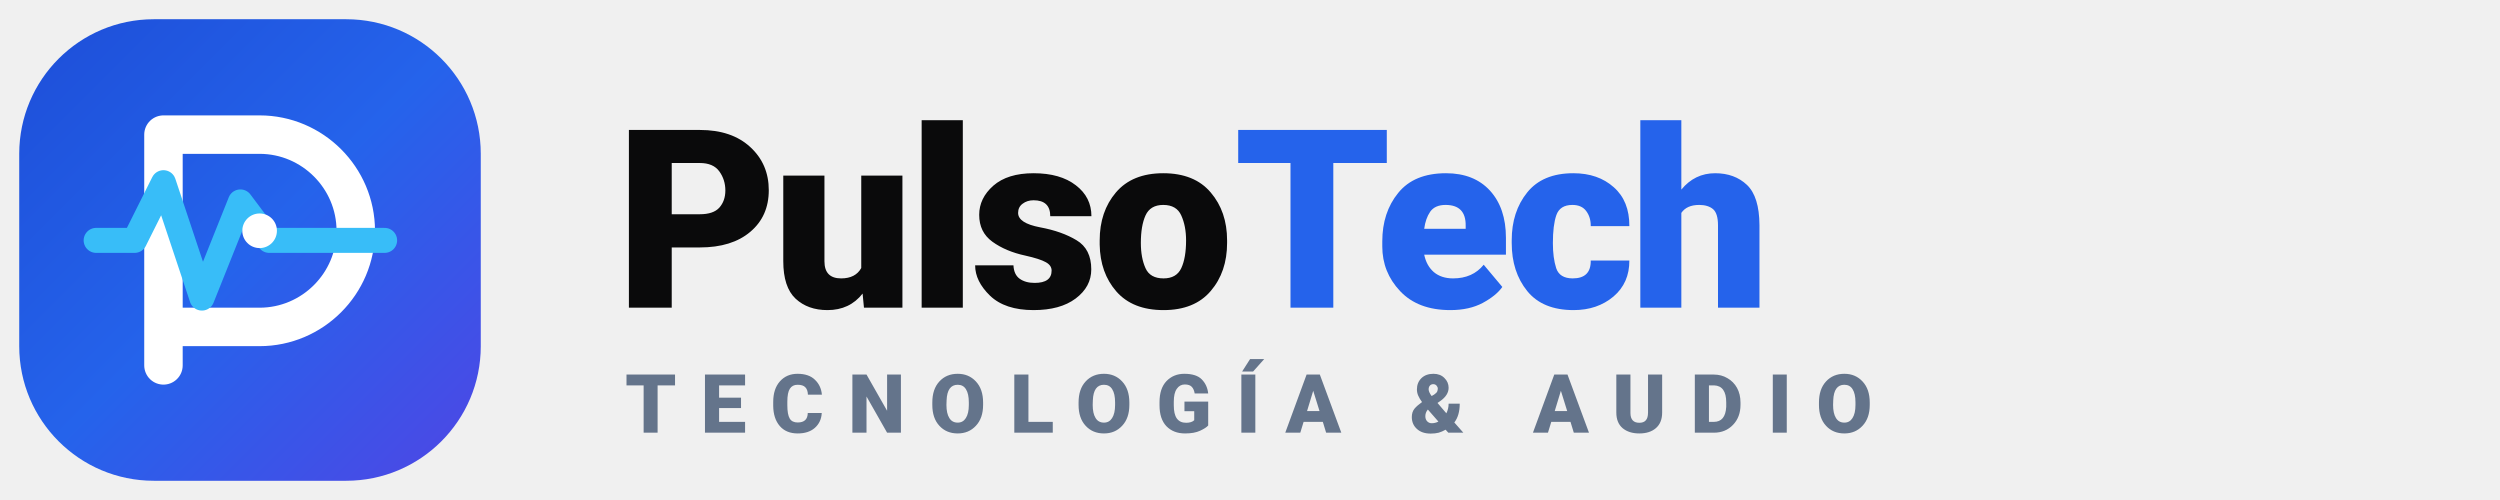
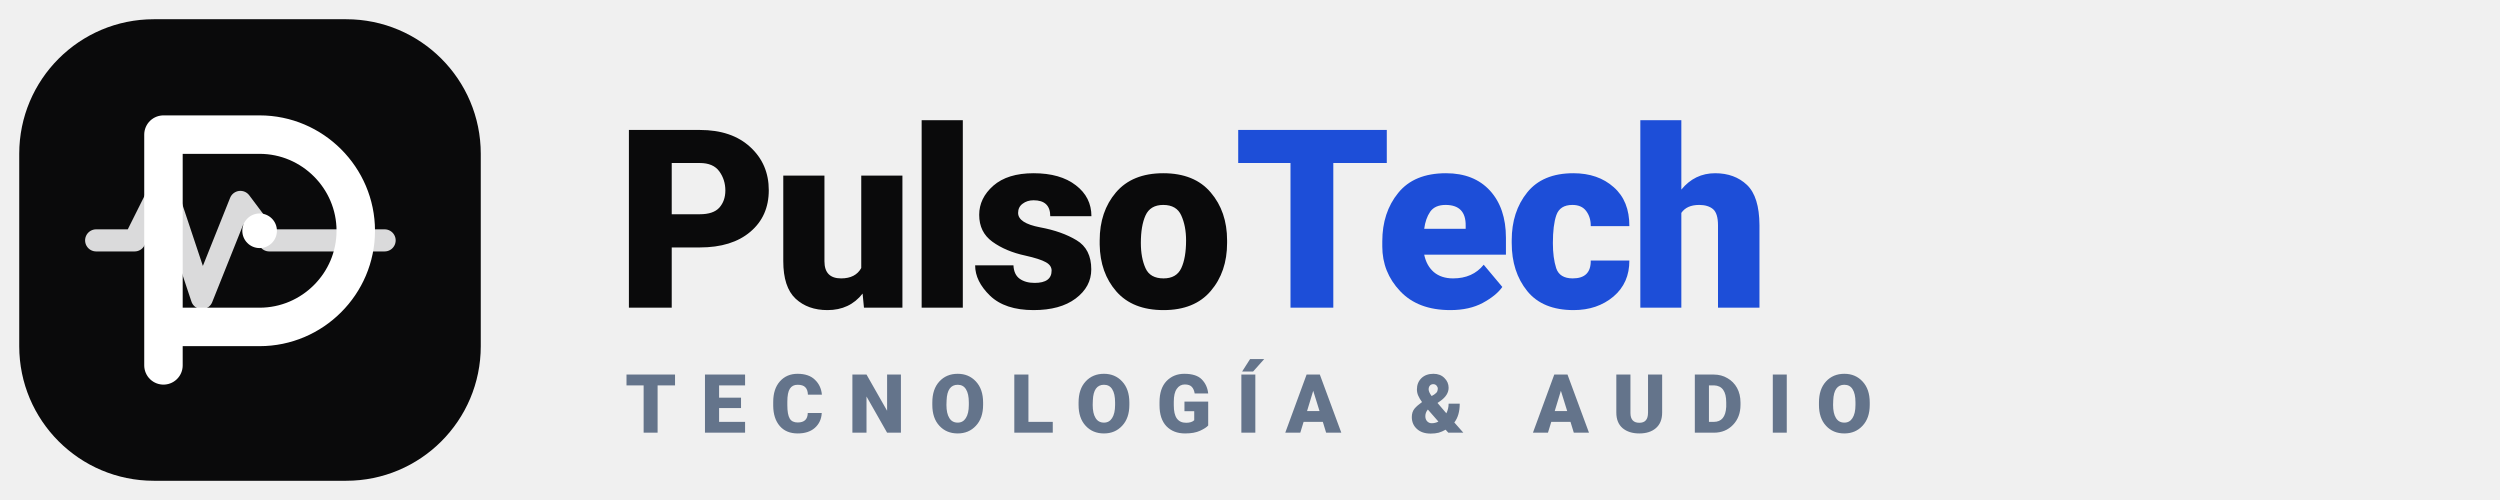
<svg xmlns="http://www.w3.org/2000/svg" viewBox="0 0 260 52" fill="none">
-   <rect x="2" y="2" width="48" height="48" rx="14" fill="url(#blueGrad)" />
-   <defs>
-     <linearGradient id="blueGrad" x1="0%" y1="0%" x2="100%" y2="100%">
-       <stop offset="0%" stop-color="#1D4ED8" />
-       <stop offset="50%" stop-color="#2563EB" />
-       <stop offset="100%" stop-color="#4F46E5" />
-     </linearGradient>
-   </defs>
+   <rect x="2" y="2" width="48" height="48" rx="14" fill="#0A0A0B" />
  <path d="M 17 38 V 14 H 27 C 32.5 14 37 18.5 37 24 C 37 29.5 32.5 34 27 34 H 17" stroke="#FFFFFF" stroke-width="4" stroke-linecap="round" stroke-linejoin="round" />
-   <path d="M 10 25 H 14 L 17 19 L 21 31 L 25 21 L 28 25 H 40" stroke="#38BDF8" stroke-width="2.6" stroke-linecap="round" stroke-linejoin="round" />
+   <path d="M 10 25 H 14 L 17 19 L 21 31 L 25 21 L 28 25 H 40" stroke="#FFFFFF" stroke-width="2.3" stroke-linecap="round" stroke-linejoin="round" opacity="0.85" />
  <circle cx="27" cy="24" r="1.8" fill="#FFFFFF" />
-   <text x="64" y="32" font-family="-apple-system, BlinkMacSystemFont, 'Segoe UI', Roboto, 'Plus Jakarta Sans', sans-serif" font-size="26" font-weight="900" letter-spacing="-0.6" fill="#0A0A0B">Pulso<tspan fill="#2563EB">Tech</tspan>
+   <text x="64" y="32" font-family="-apple-system, BlinkMacSystemFont, 'Segoe UI', Roboto, 'Plus Jakarta Sans', sans-serif" font-size="26" font-weight="900" letter-spacing="-0.6" fill="#0A0A0B">Pulso<tspan fill="#1D4ED8">Tech</tspan>
  </text>
  <text x="65" y="45" font-family="-apple-system, BlinkMacSystemFont, 'Segoe UI', Roboto, sans-serif" font-size="8.5" font-weight="800" letter-spacing="2.5" fill="#64748B">TECNOLOGÍA &amp; AUDIO</text>
</svg>
